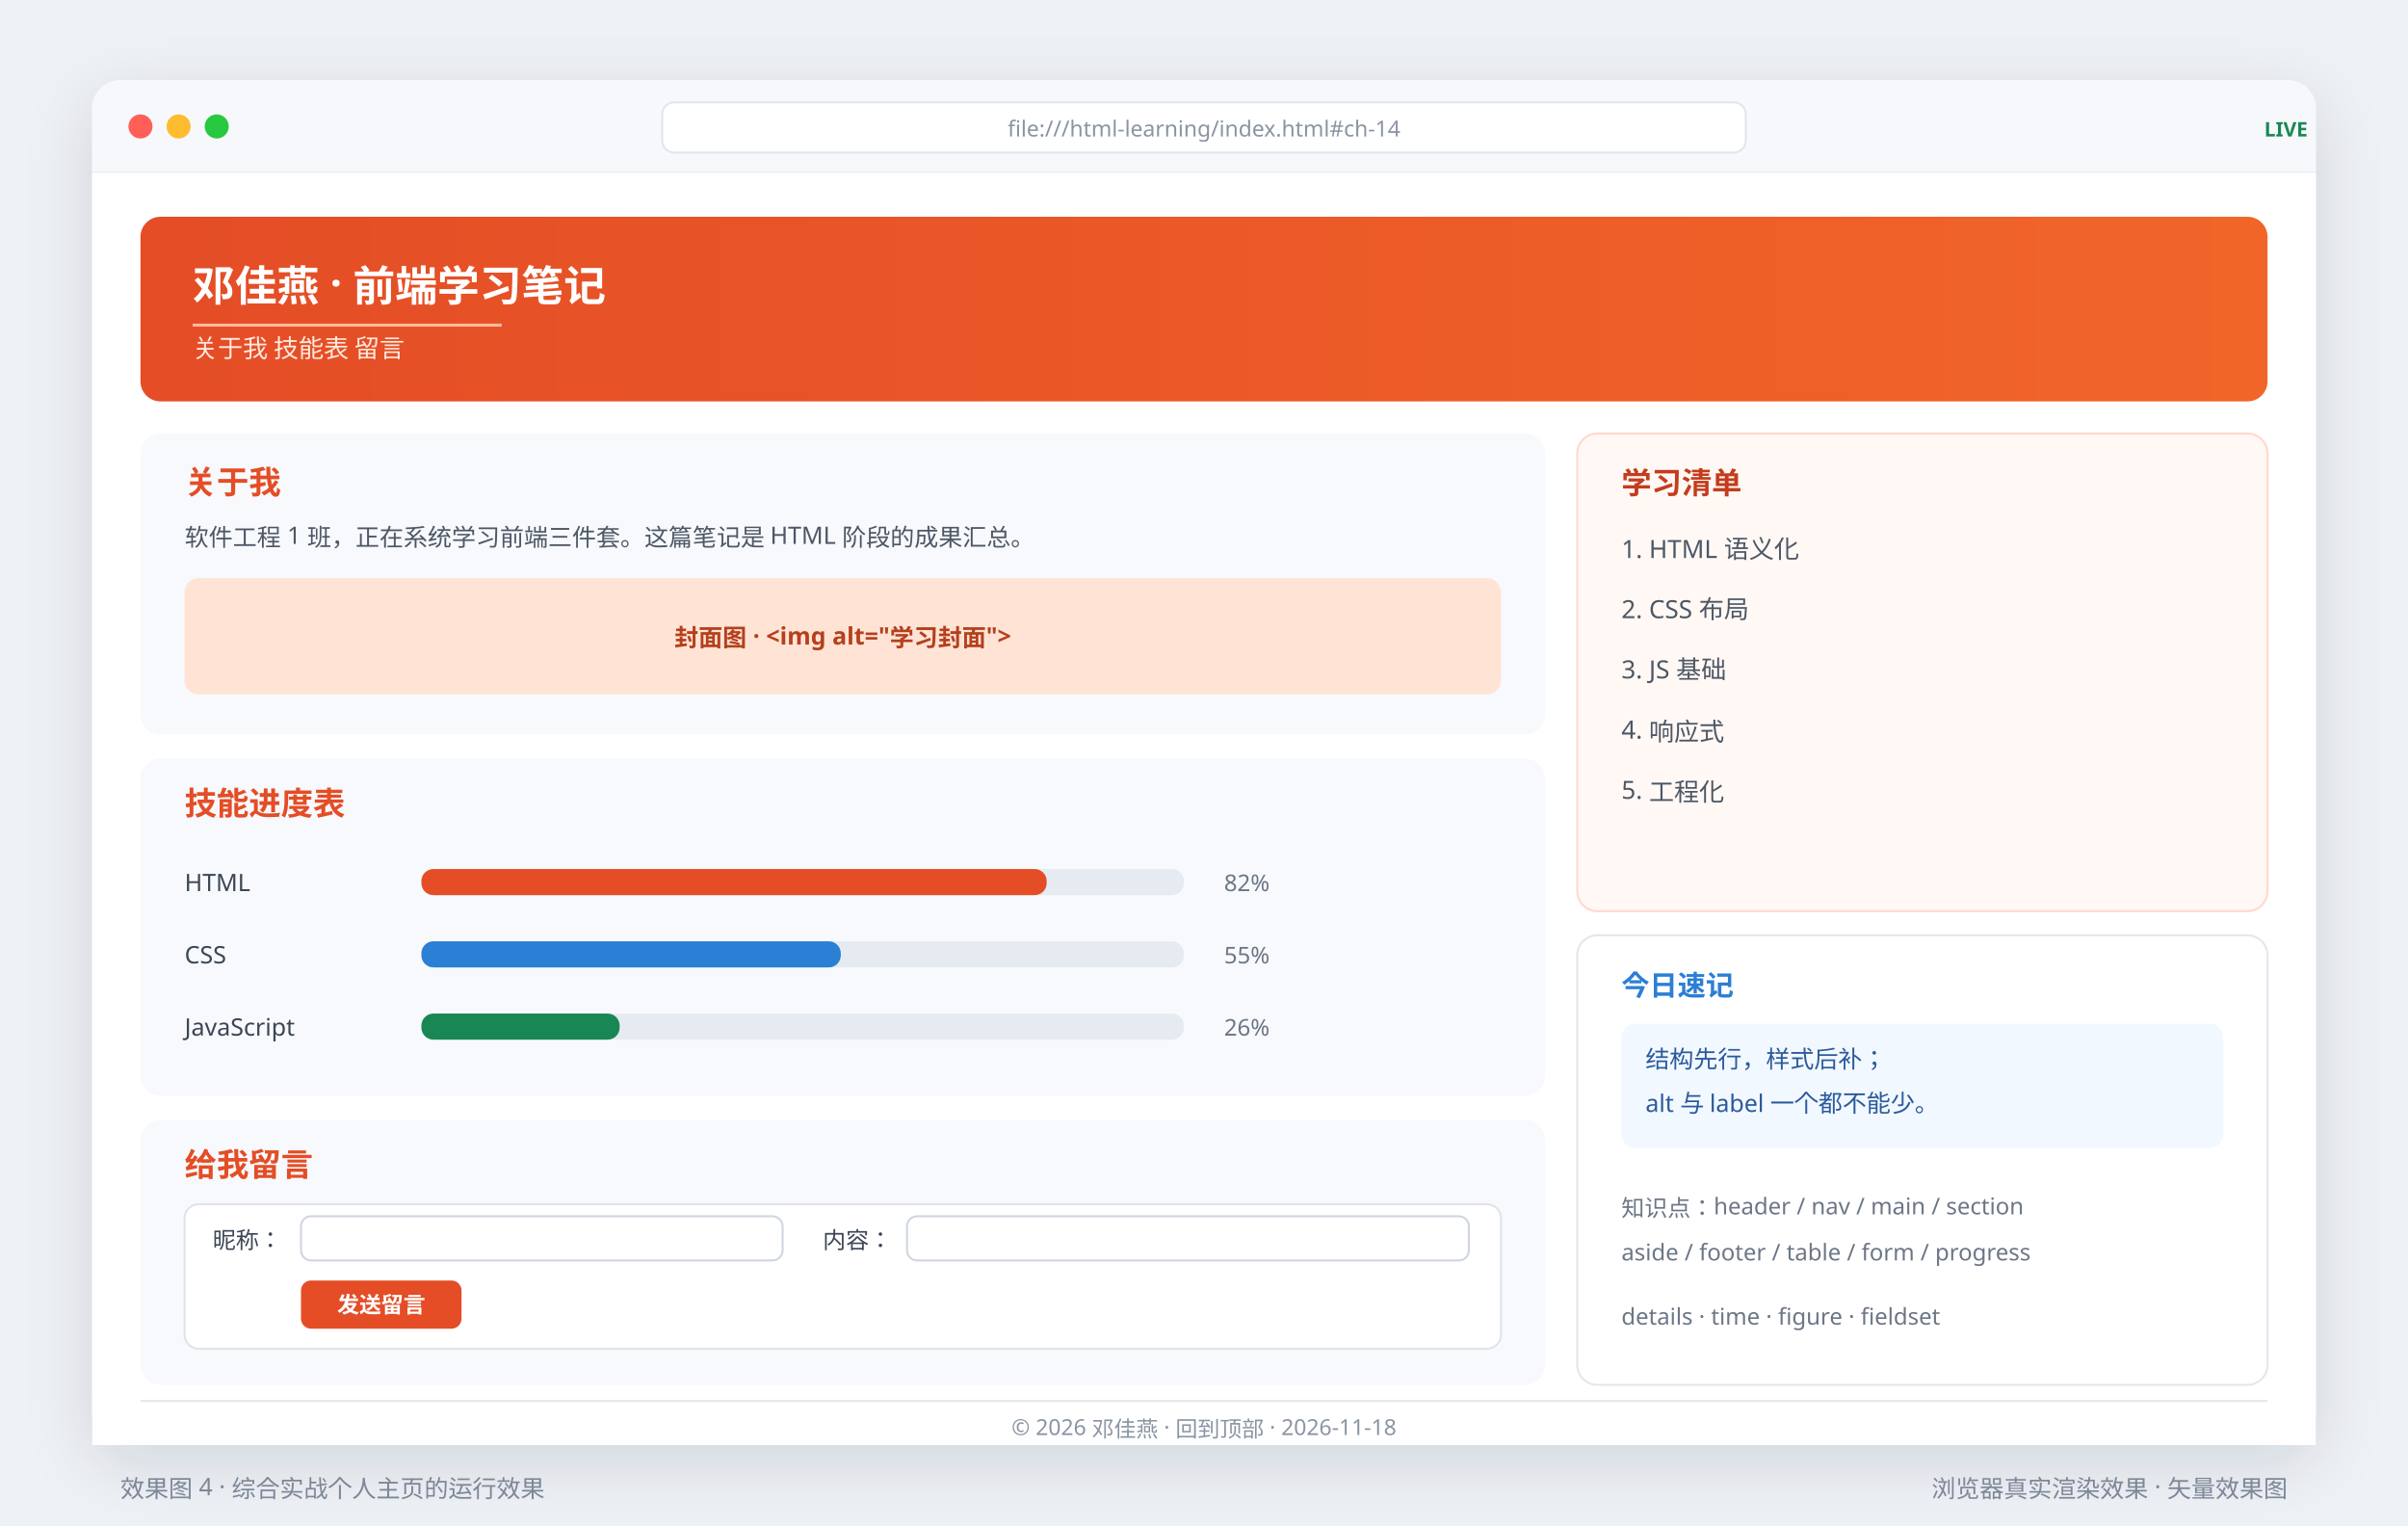
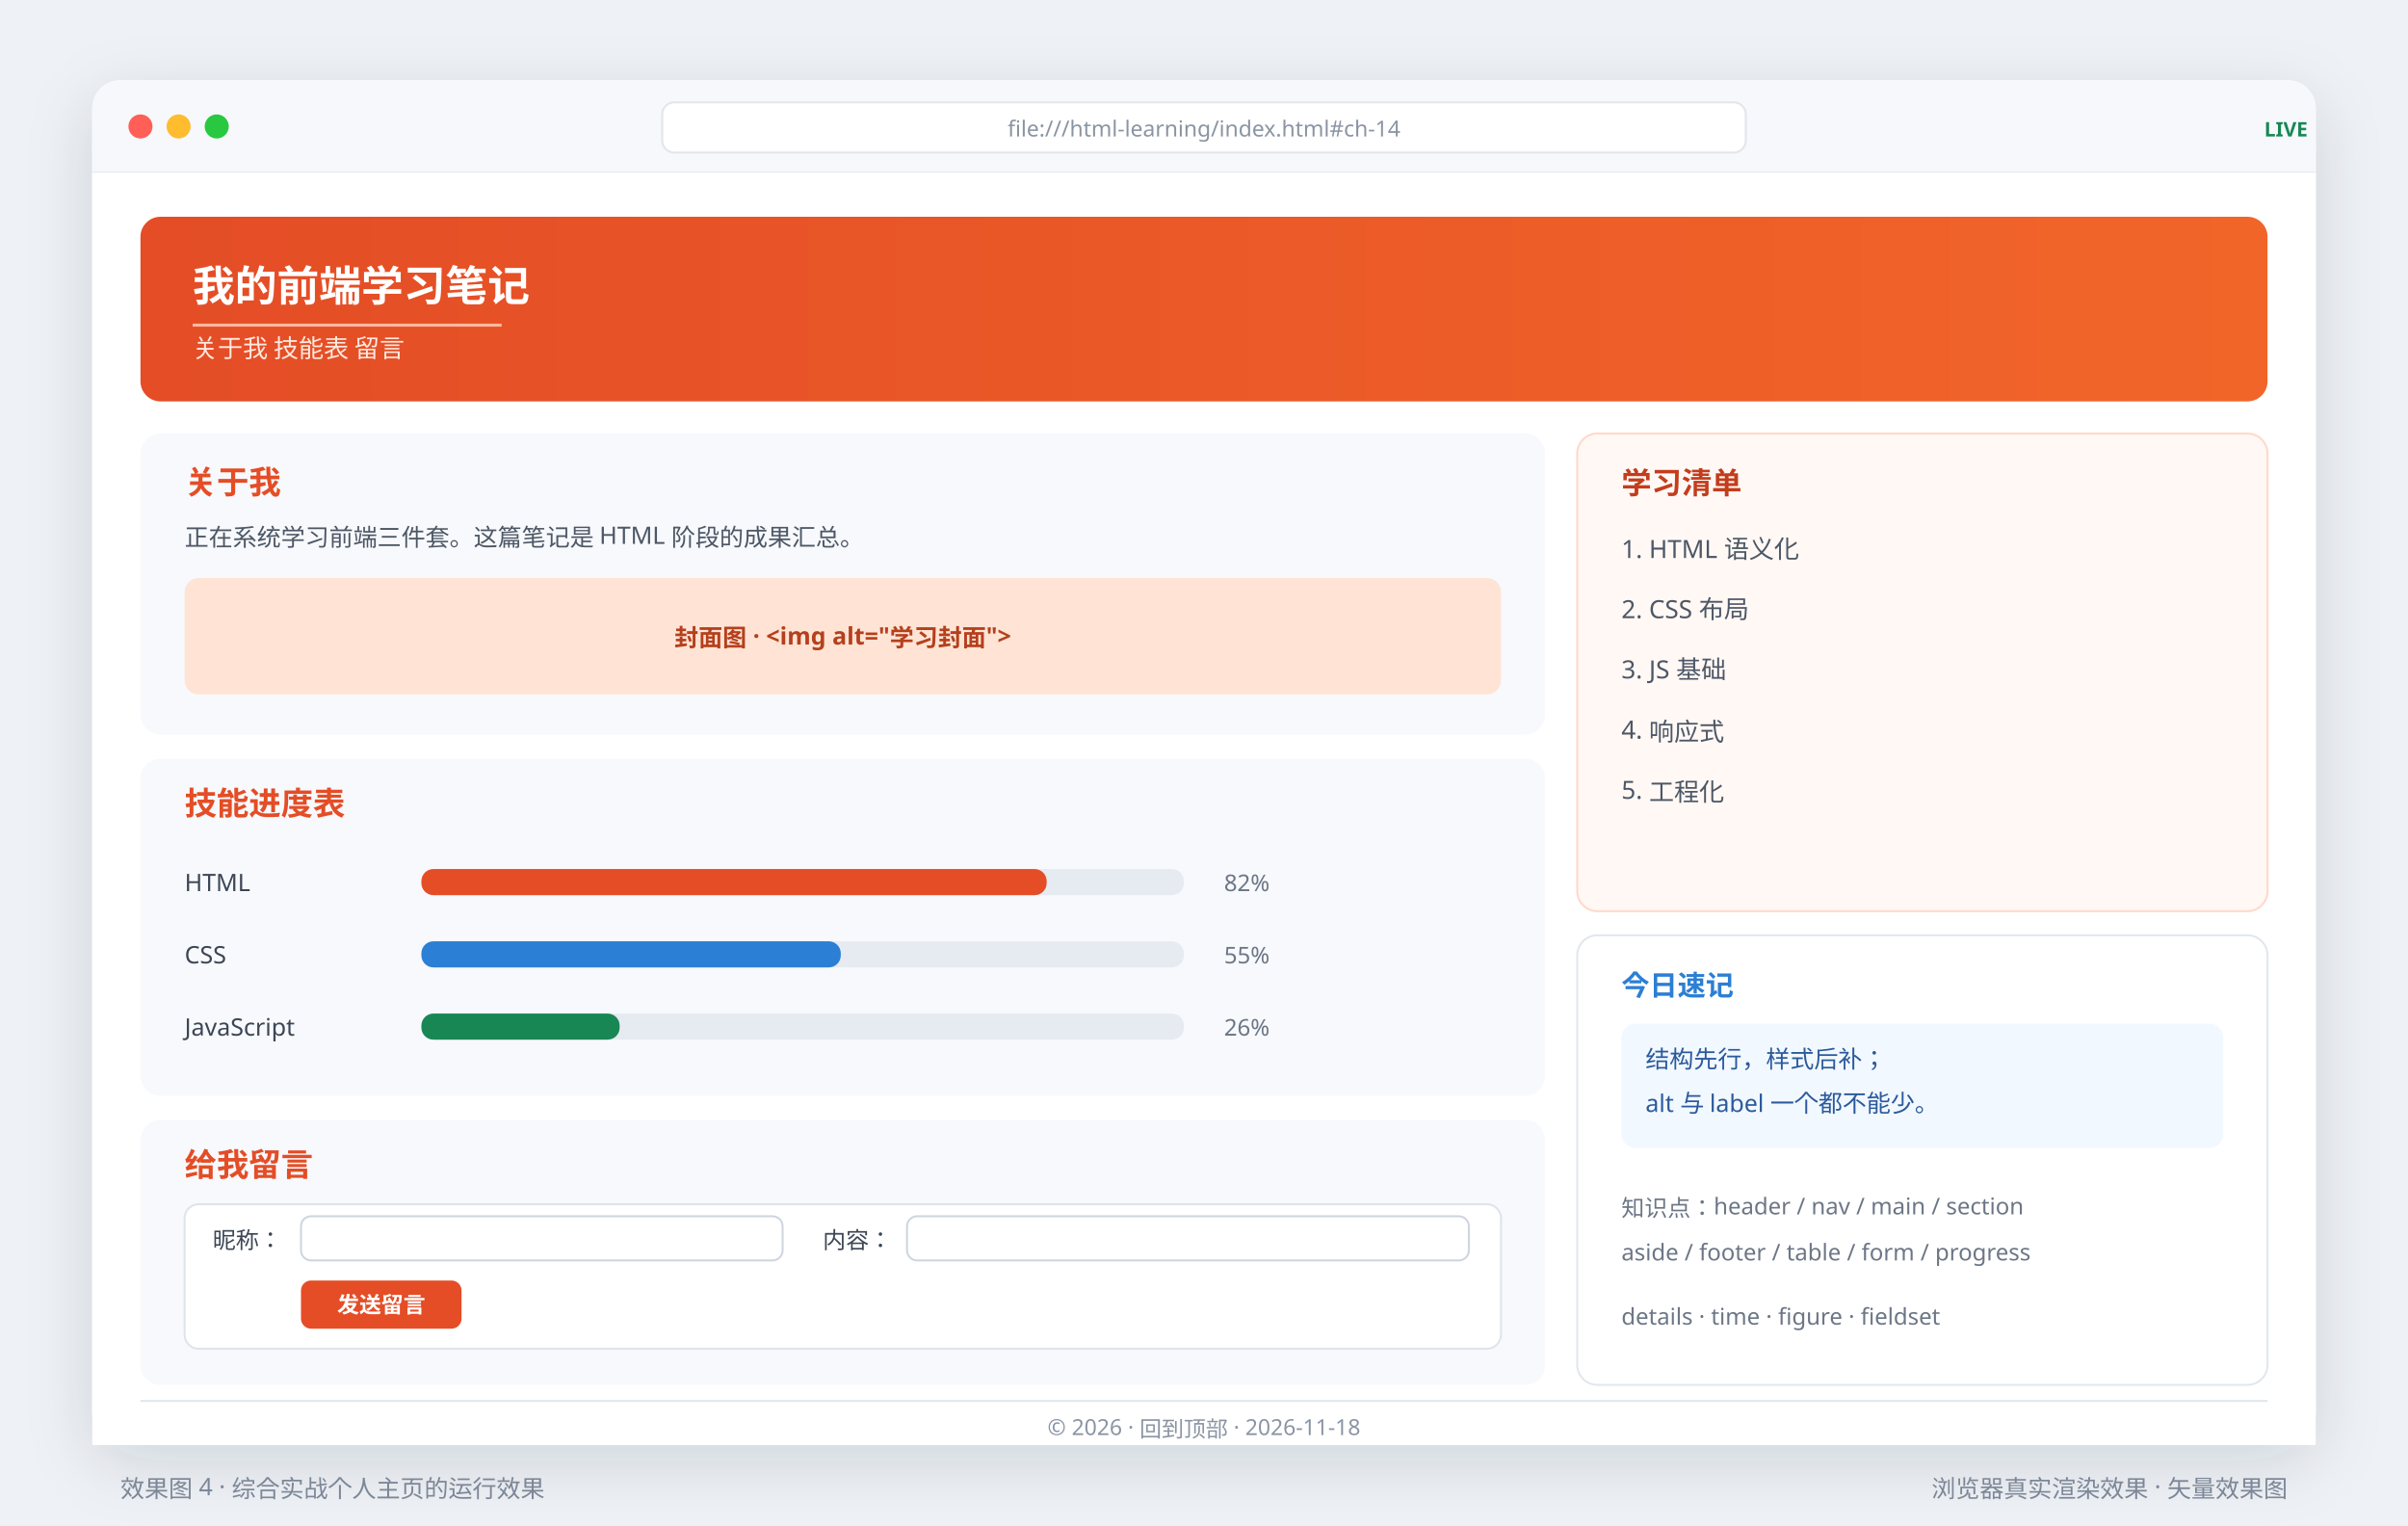
<svg xmlns="http://www.w3.org/2000/svg" width="1200" height="760" viewBox="0 0 1200 760">
  <defs>
    <clipPath id="clip">
      <rect x="46" y="86" width="1108" height="634" rx="0" />
    </clipPath>
  </defs>
  <rect x="0" y="0" width="1200" height="760" rx="0" fill="#eef1f6" stroke="none" stroke-width="1" />
  <defs>
    <filter id="sh" x="-20%" y="-20%" width="140%" height="150%">
      <feDropShadow dx="0" dy="10" stdDeviation="16" flood-color="#1e2532" flood-opacity="0.14" />
    </filter>
  </defs>
  <rect x="46" y="40" width="1108" height="678" rx="14" fill="#ffffff" stroke="none" stroke-width="1" filter="url(#sh)" />
  <rect x="46" y="40" width="1108" height="46" rx="14" fill="#f6f8fb" stroke="none" stroke-width="1" />
  <rect x="46" y="72" width="1108" height="14" rx="0" fill="#f6f8fb" stroke="none" stroke-width="1" />
  <line x1="46" y1="86" x2="1154" y2="86" stroke="#e4e9f0" stroke-width="1" />
  <circle cx="70" cy="63" r="6" fill="#ff5f57" />
  <circle cx="89" cy="63" r="6" fill="#febc2e" />
  <circle cx="108" cy="63" r="6" fill="#28c840" />
  <rect x="330" y="51" width="540" height="25" rx="6" fill="#ffffff" stroke="none" stroke-width="1" />
  <rect x="330" y="51" width="540" height="25" rx="6" fill="none" stroke="none" stroke-width="1" />
  <rect x="330" y="51" width="540" height="25" rx="6" fill="none" stroke="#e1e6ed" stroke-width="1" />
  <text x="600" y="68" font-family="Segoe UI, Microsoft YaHei, PingFang SC, sans-serif" font-size="11" fill="#8a94a3" font-weight="normal" text-anchor="middle">file:///html-learning/index.html#ch-14</text>
  <text x="1150" y="68" font-family="Segoe UI, Microsoft YaHei, PingFang SC, sans-serif" font-size="10" fill="#198754" font-weight="bold" text-anchor="end">LIVE</text>
  <text x="60" y="746" font-family="Segoe UI, Microsoft YaHei, PingFang SC, sans-serif" font-size="12" fill="#7c8797" font-weight="normal" text-anchor="start">效果图 4 · 综合实战个人主页的运行效果</text>
  <text x="1140" y="746" font-family="Segoe UI, Microsoft YaHei, PingFang SC, sans-serif" font-size="12" fill="#7c8797" font-weight="normal" text-anchor="end">浏览器真实渲染效果 · 矢量效果图</text>
  <g clip-path="url(#clip)">
    <rect x="46" y="86" width="1108" height="634" rx="0" fill="#ffffff" stroke="none" stroke-width="1" />
    <defs>
      <linearGradient id="og" x1="0" y1="0" x2="1" y2="0">
        <stop offset="0" stop-color="#e44d26" />
        <stop offset="1" stop-color="#f16529" />
      </linearGradient>
    </defs>
    <rect x="70" y="108" width="1060" height="92" rx="10" fill="url(#og)" stroke="none" stroke-width="1" />
-     <text x="96" y="150" font-family="Segoe UI, Microsoft YaHei, PingFang SC, sans-serif" font-size="21" fill="#ffffff" font-weight="bold" text-anchor="start">邓佳燕 · 前端学习笔记</text>
+     <text x="96" y="150" font-family="Segoe UI, Microsoft YaHei, PingFang SC, sans-serif" font-size="21" fill="#ffffff" font-weight="bold" text-anchor="start">我的前端学习笔记</text>
    <text x="96" y="178" font-family="Segoe UI, Microsoft YaHei, PingFang SC, sans-serif" font-size="12.5" fill="#ffe9df" font-weight="normal" text-anchor="start">关于我     技能表     留言</text>
    <line x1="96" y1="162" x2="250" y2="162" stroke="#ffb89e" stroke-width="1.5" />
    <rect x="70" y="216" width="700" height="150" rx="10" fill="#f7f9fc" stroke="none" stroke-width="1" />
    <text x="92" y="246" font-family="Segoe UI, Microsoft YaHei, PingFang SC, sans-serif" font-size="16" fill="#e44d26" font-weight="bold" text-anchor="start">关于我</text>
-     <text x="92" y="272" font-family="Segoe UI, Microsoft YaHei, PingFang SC, sans-serif" font-size="12" fill="#4d5765" font-weight="normal" text-anchor="start">软件工程 1 班，正在系统学习前端三件套。这篇笔记是 HTML 阶段的成果汇总。</text>
+     <text x="92" y="272" font-family="Segoe UI, Microsoft YaHei, PingFang SC, sans-serif" font-size="12" fill="#4d5765" font-weight="normal" text-anchor="start">正在系统学习前端三件套。这篇笔记是 HTML 阶段的成果汇总。</text>
    <rect x="92" y="288" width="656" height="58" rx="7" fill="#ffe4d6" stroke="none" stroke-width="1" />
    <text x="420" y="322" font-family="Segoe UI, Microsoft YaHei, PingFang SC, sans-serif" font-size="12" fill="#b5401c" font-weight="bold" text-anchor="middle">封面图 · &lt;img alt="学习封面"&gt;</text>
    <rect x="70" y="378" width="700" height="168" rx="10" fill="#f7f9fc" stroke="none" stroke-width="1" />
    <text x="92" y="406" font-family="Segoe UI, Microsoft YaHei, PingFang SC, sans-serif" font-size="16" fill="#e44d26" font-weight="bold" text-anchor="start">技能进度表</text>
    <text x="92" y="444" font-family="Segoe UI, Microsoft YaHei, PingFang SC, sans-serif" font-size="12" fill="#3c4655" font-weight="normal" text-anchor="start">HTML</text>
    <rect x="210" y="433" width="380" height="13" rx="6" fill="#e6ebf2" stroke="none" stroke-width="1" />
    <rect x="210" y="433" width="311.6" height="13" rx="6" fill="#e44d26" stroke="none" stroke-width="1" />
    <text x="610" y="444" font-family="Segoe UI, Microsoft YaHei, PingFang SC, sans-serif" font-size="11.5" fill="#6c7686" font-weight="normal" text-anchor="start">82%</text>
    <text x="92" y="480" font-family="Segoe UI, Microsoft YaHei, PingFang SC, sans-serif" font-size="12" fill="#3c4655" font-weight="normal" text-anchor="start">CSS</text>
    <rect x="210" y="469" width="380" height="13" rx="6" fill="#e6ebf2" stroke="none" stroke-width="1" />
    <rect x="210" y="469" width="209" height="13" rx="6" fill="#2b7fd4" stroke="none" stroke-width="1" />
    <text x="610" y="480" font-family="Segoe UI, Microsoft YaHei, PingFang SC, sans-serif" font-size="11.5" fill="#6c7686" font-weight="normal" text-anchor="start">55%</text>
    <text x="92" y="516" font-family="Segoe UI, Microsoft YaHei, PingFang SC, sans-serif" font-size="12" fill="#3c4655" font-weight="normal" text-anchor="start">JavaScript</text>
    <rect x="210" y="505" width="380" height="13" rx="6" fill="#e6ebf2" stroke="none" stroke-width="1" />
    <rect x="210" y="505" width="98.8" height="13" rx="6" fill="#198754" stroke="none" stroke-width="1" />
    <text x="610" y="516" font-family="Segoe UI, Microsoft YaHei, PingFang SC, sans-serif" font-size="11.5" fill="#6c7686" font-weight="normal" text-anchor="start">26%</text>
    <rect x="70" y="558" width="700" height="132" rx="10" fill="#f7f9fc" stroke="none" stroke-width="1" />
    <text x="92" y="586" font-family="Segoe UI, Microsoft YaHei, PingFang SC, sans-serif" font-size="16" fill="#e44d26" font-weight="bold" text-anchor="start">给我留言</text>
    <rect x="92" y="600" width="656" height="72" rx="7" fill="#ffffff" stroke="#dfe4ea" stroke-width="1" />
    <text x="106" y="622" font-family="Segoe UI, Microsoft YaHei, PingFang SC, sans-serif" font-size="11.5" fill="#3c4655" font-weight="normal" text-anchor="start">昵称：</text>
    <rect x="150" y="606" width="240" height="22" rx="5" fill="#ffffff" stroke="#cfd6e0" stroke-width="1" />
    <text x="410" y="622" font-family="Segoe UI, Microsoft YaHei, PingFang SC, sans-serif" font-size="11.5" fill="#3c4655" font-weight="normal" text-anchor="start">内容：</text>
    <rect x="452" y="606" width="280" height="22" rx="5" fill="#ffffff" stroke="#cfd6e0" stroke-width="1" />
    <rect x="150" y="638" width="80" height="24" rx="5" fill="#e44d26" stroke="none" stroke-width="1" />
    <text x="190" y="654" font-family="Segoe UI, Microsoft YaHei, PingFang SC, sans-serif" font-size="11" fill="#ffffff" font-weight="bold" text-anchor="middle">发送留言</text>
    <rect x="786" y="216" width="344" height="238" rx="10" fill="#fff8f5" stroke="#ffd9c9" stroke-width="1" />
    <text x="808" y="246" font-family="Segoe UI, Microsoft YaHei, PingFang SC, sans-serif" font-size="15" fill="#c33d1c" font-weight="bold" text-anchor="start">学习清单</text>
    <text x="808" y="278" font-family="Segoe UI, Microsoft YaHei, PingFang SC, sans-serif" font-size="12.5" fill="#4d5765" font-weight="normal" text-anchor="start">1.  HTML 语义化</text>
    <text x="808" y="308" font-family="Segoe UI, Microsoft YaHei, PingFang SC, sans-serif" font-size="12.5" fill="#4d5765" font-weight="normal" text-anchor="start">2.  CSS 布局</text>
    <text x="808" y="338" font-family="Segoe UI, Microsoft YaHei, PingFang SC, sans-serif" font-size="12.5" fill="#4d5765" font-weight="normal" text-anchor="start">3.  JS 基础</text>
    <text x="808" y="368" font-family="Segoe UI, Microsoft YaHei, PingFang SC, sans-serif" font-size="12.5" fill="#4d5765" font-weight="normal" text-anchor="start">4.  响应式</text>
    <text x="808" y="398" font-family="Segoe UI, Microsoft YaHei, PingFang SC, sans-serif" font-size="12.5" fill="#4d5765" font-weight="normal" text-anchor="start">5.  工程化</text>
    <rect x="786" y="466" width="344" height="224" rx="10" fill="#ffffff" stroke="#e2e7ee" stroke-width="1" />
    <text x="808" y="496" font-family="Segoe UI, Microsoft YaHei, PingFang SC, sans-serif" font-size="14" fill="#2b7fd4" font-weight="bold" text-anchor="start">今日速记</text>
    <rect x="808" y="510" width="300" height="62" rx="7" fill="#f2f8ff" stroke="none" stroke-width="1" />
    <text x="820" y="532" font-family="Segoe UI, Microsoft YaHei, PingFang SC, sans-serif" font-size="12" fill="#2b5a9c" font-weight="normal" text-anchor="start">结构先行，样式后补；</text>
    <text x="820" y="554" font-family="Segoe UI, Microsoft YaHei, PingFang SC, sans-serif" font-size="12" fill="#2b5a9c" font-weight="normal" text-anchor="start">alt 与 label 一个都不能少。</text>
    <text x="808" y="606" font-family="Segoe UI, Microsoft YaHei, PingFang SC, sans-serif" font-size="11.5" fill="#6c7686" font-weight="normal" text-anchor="start">知识点：header / nav / main / section</text>
    <text x="808" y="628" font-family="Segoe UI, Microsoft YaHei, PingFang SC, sans-serif" font-size="11.5" fill="#6c7686" font-weight="normal" text-anchor="start">aside / footer / table / form / progress</text>
    <text x="808" y="660" font-family="Segoe UI, Microsoft YaHei, PingFang SC, sans-serif" font-size="11.5" fill="#6c7686" font-weight="normal" text-anchor="start">details · time · figure · fieldset</text>
    <line x1="70" y1="698" x2="1130" y2="698" stroke="#e2e7ee" stroke-width="1" />
-     <text x="600" y="715" font-family="Segoe UI, Microsoft YaHei, PingFang SC, sans-serif" font-size="11" fill="#8a94a3" font-weight="normal" text-anchor="middle">© 2026 邓佳燕 · 回到顶部 · 2026-11-18</text>
+     <text x="600" y="715" font-family="Segoe UI, Microsoft YaHei, PingFang SC, sans-serif" font-size="11" fill="#8a94a3" font-weight="normal" text-anchor="middle">© 2026 · 回到顶部 · 2026-11-18</text>
  </g>
</svg>
